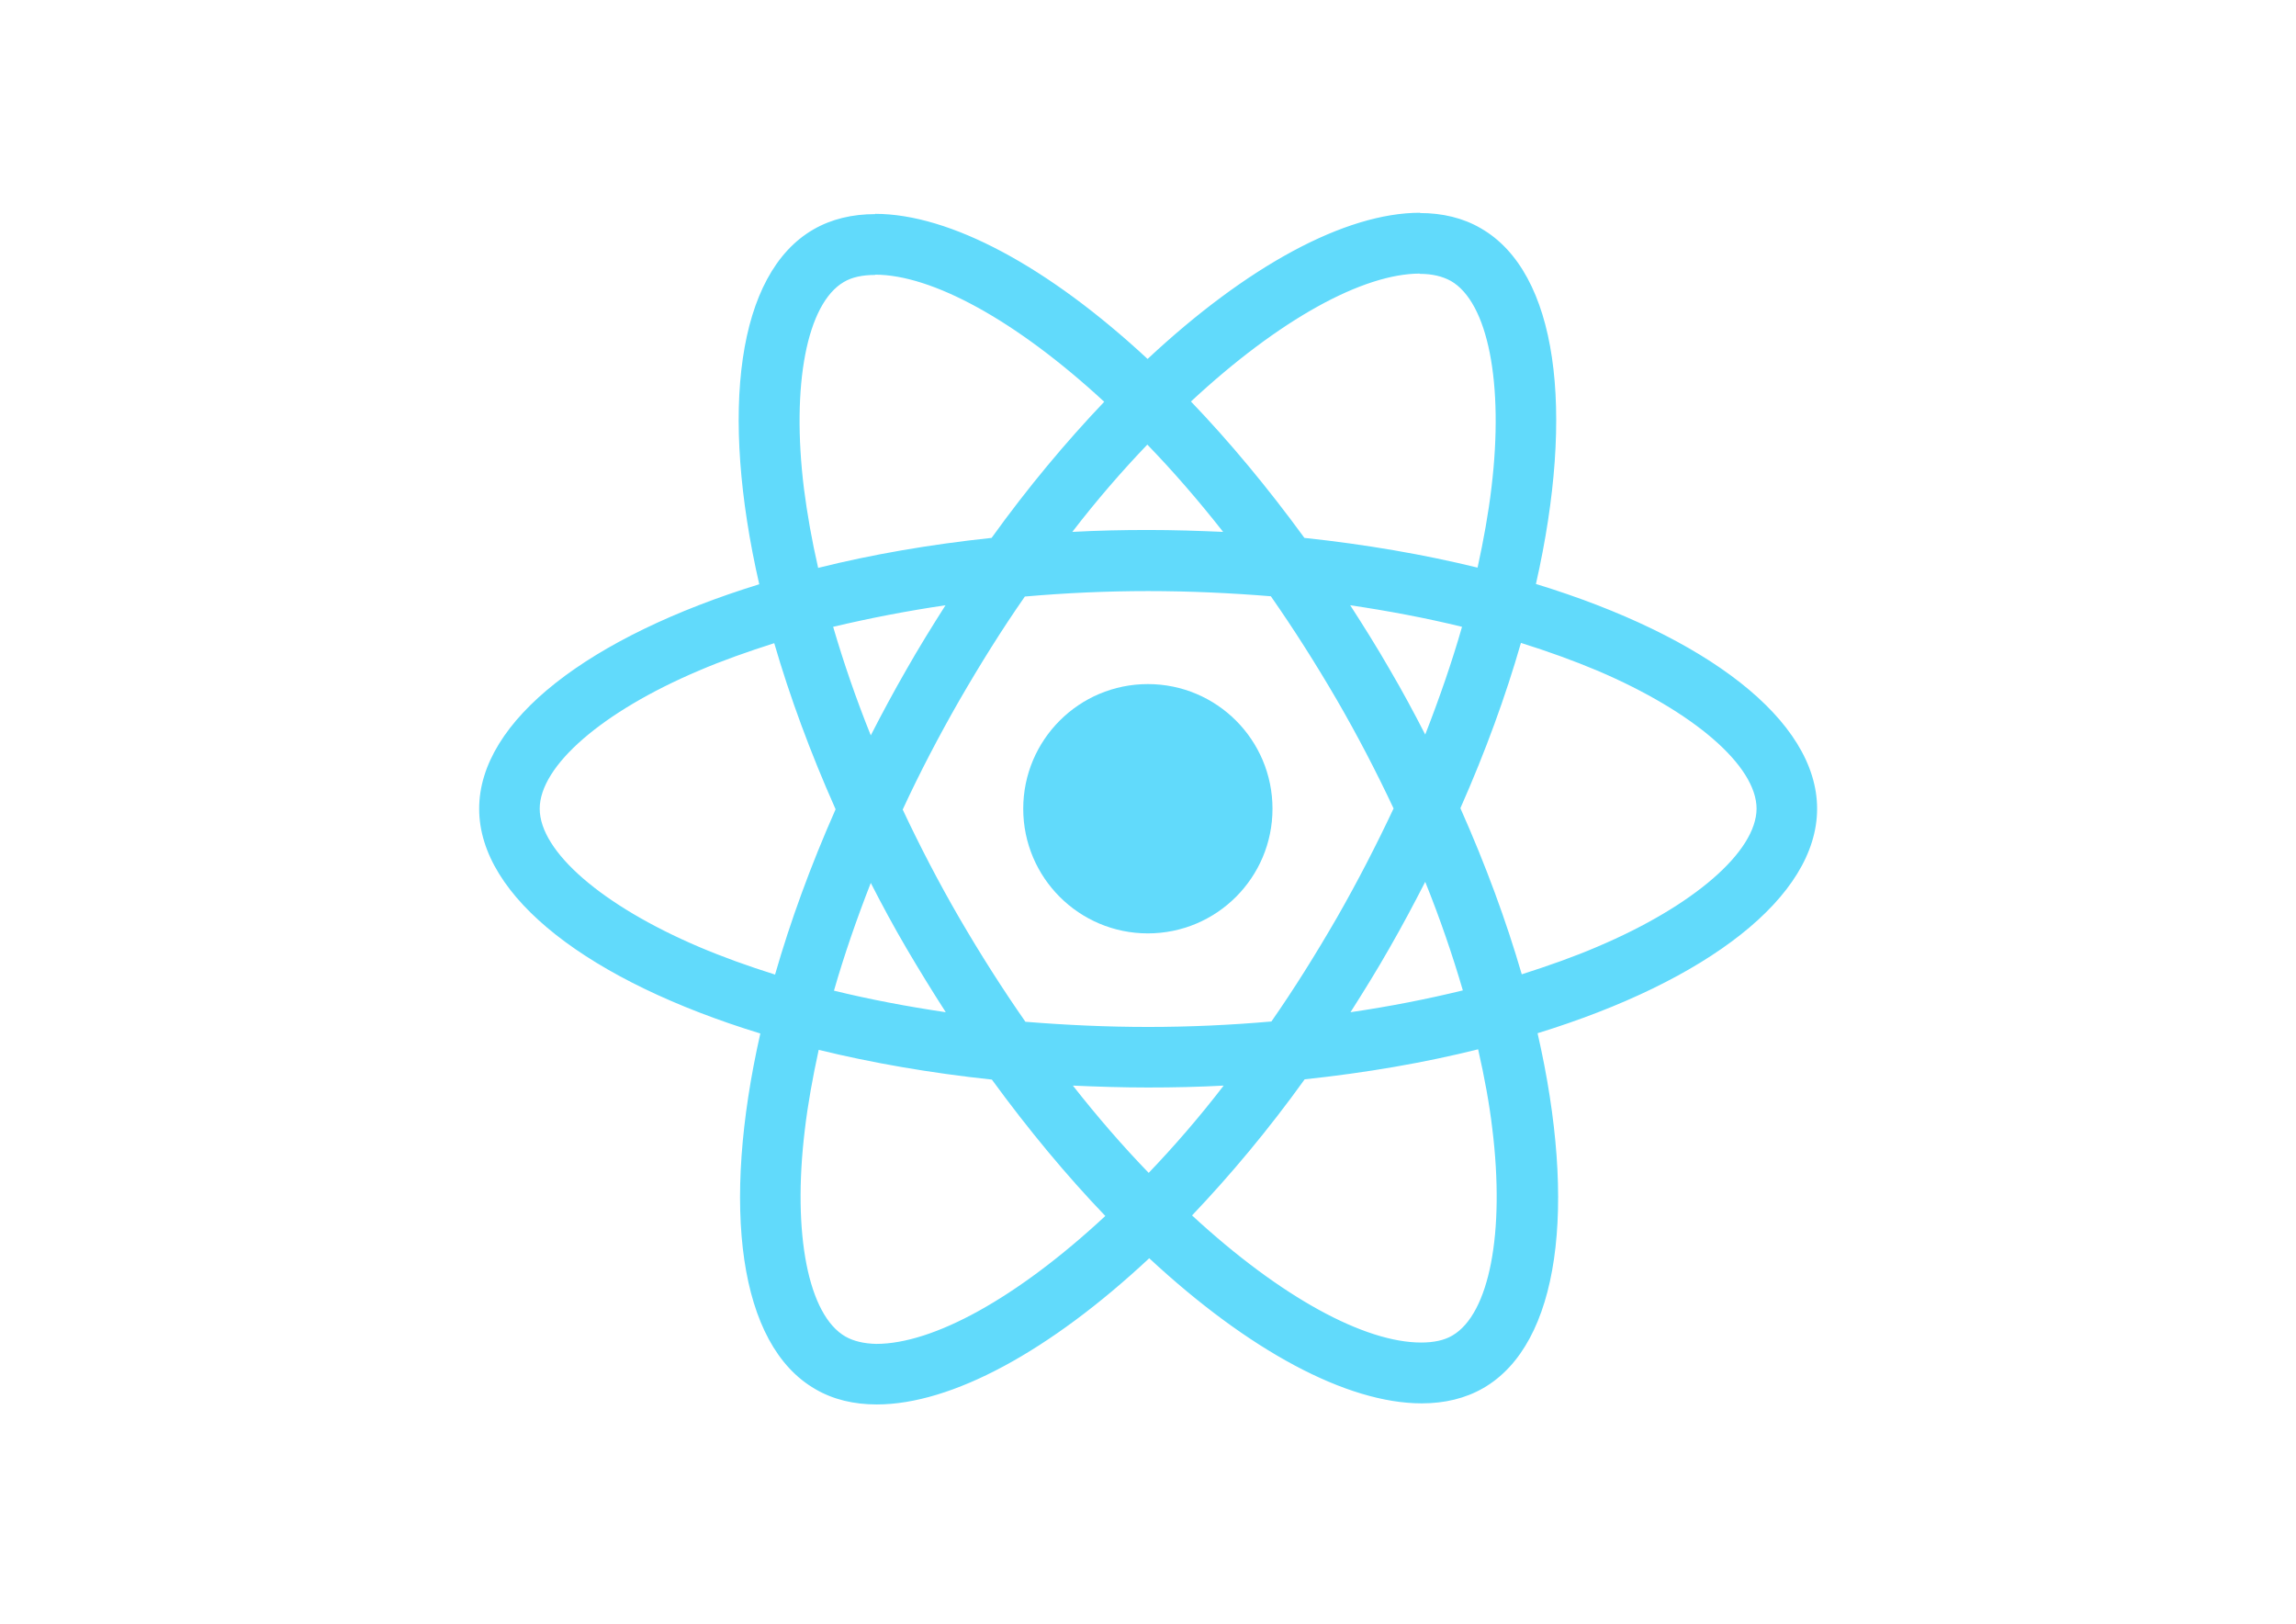
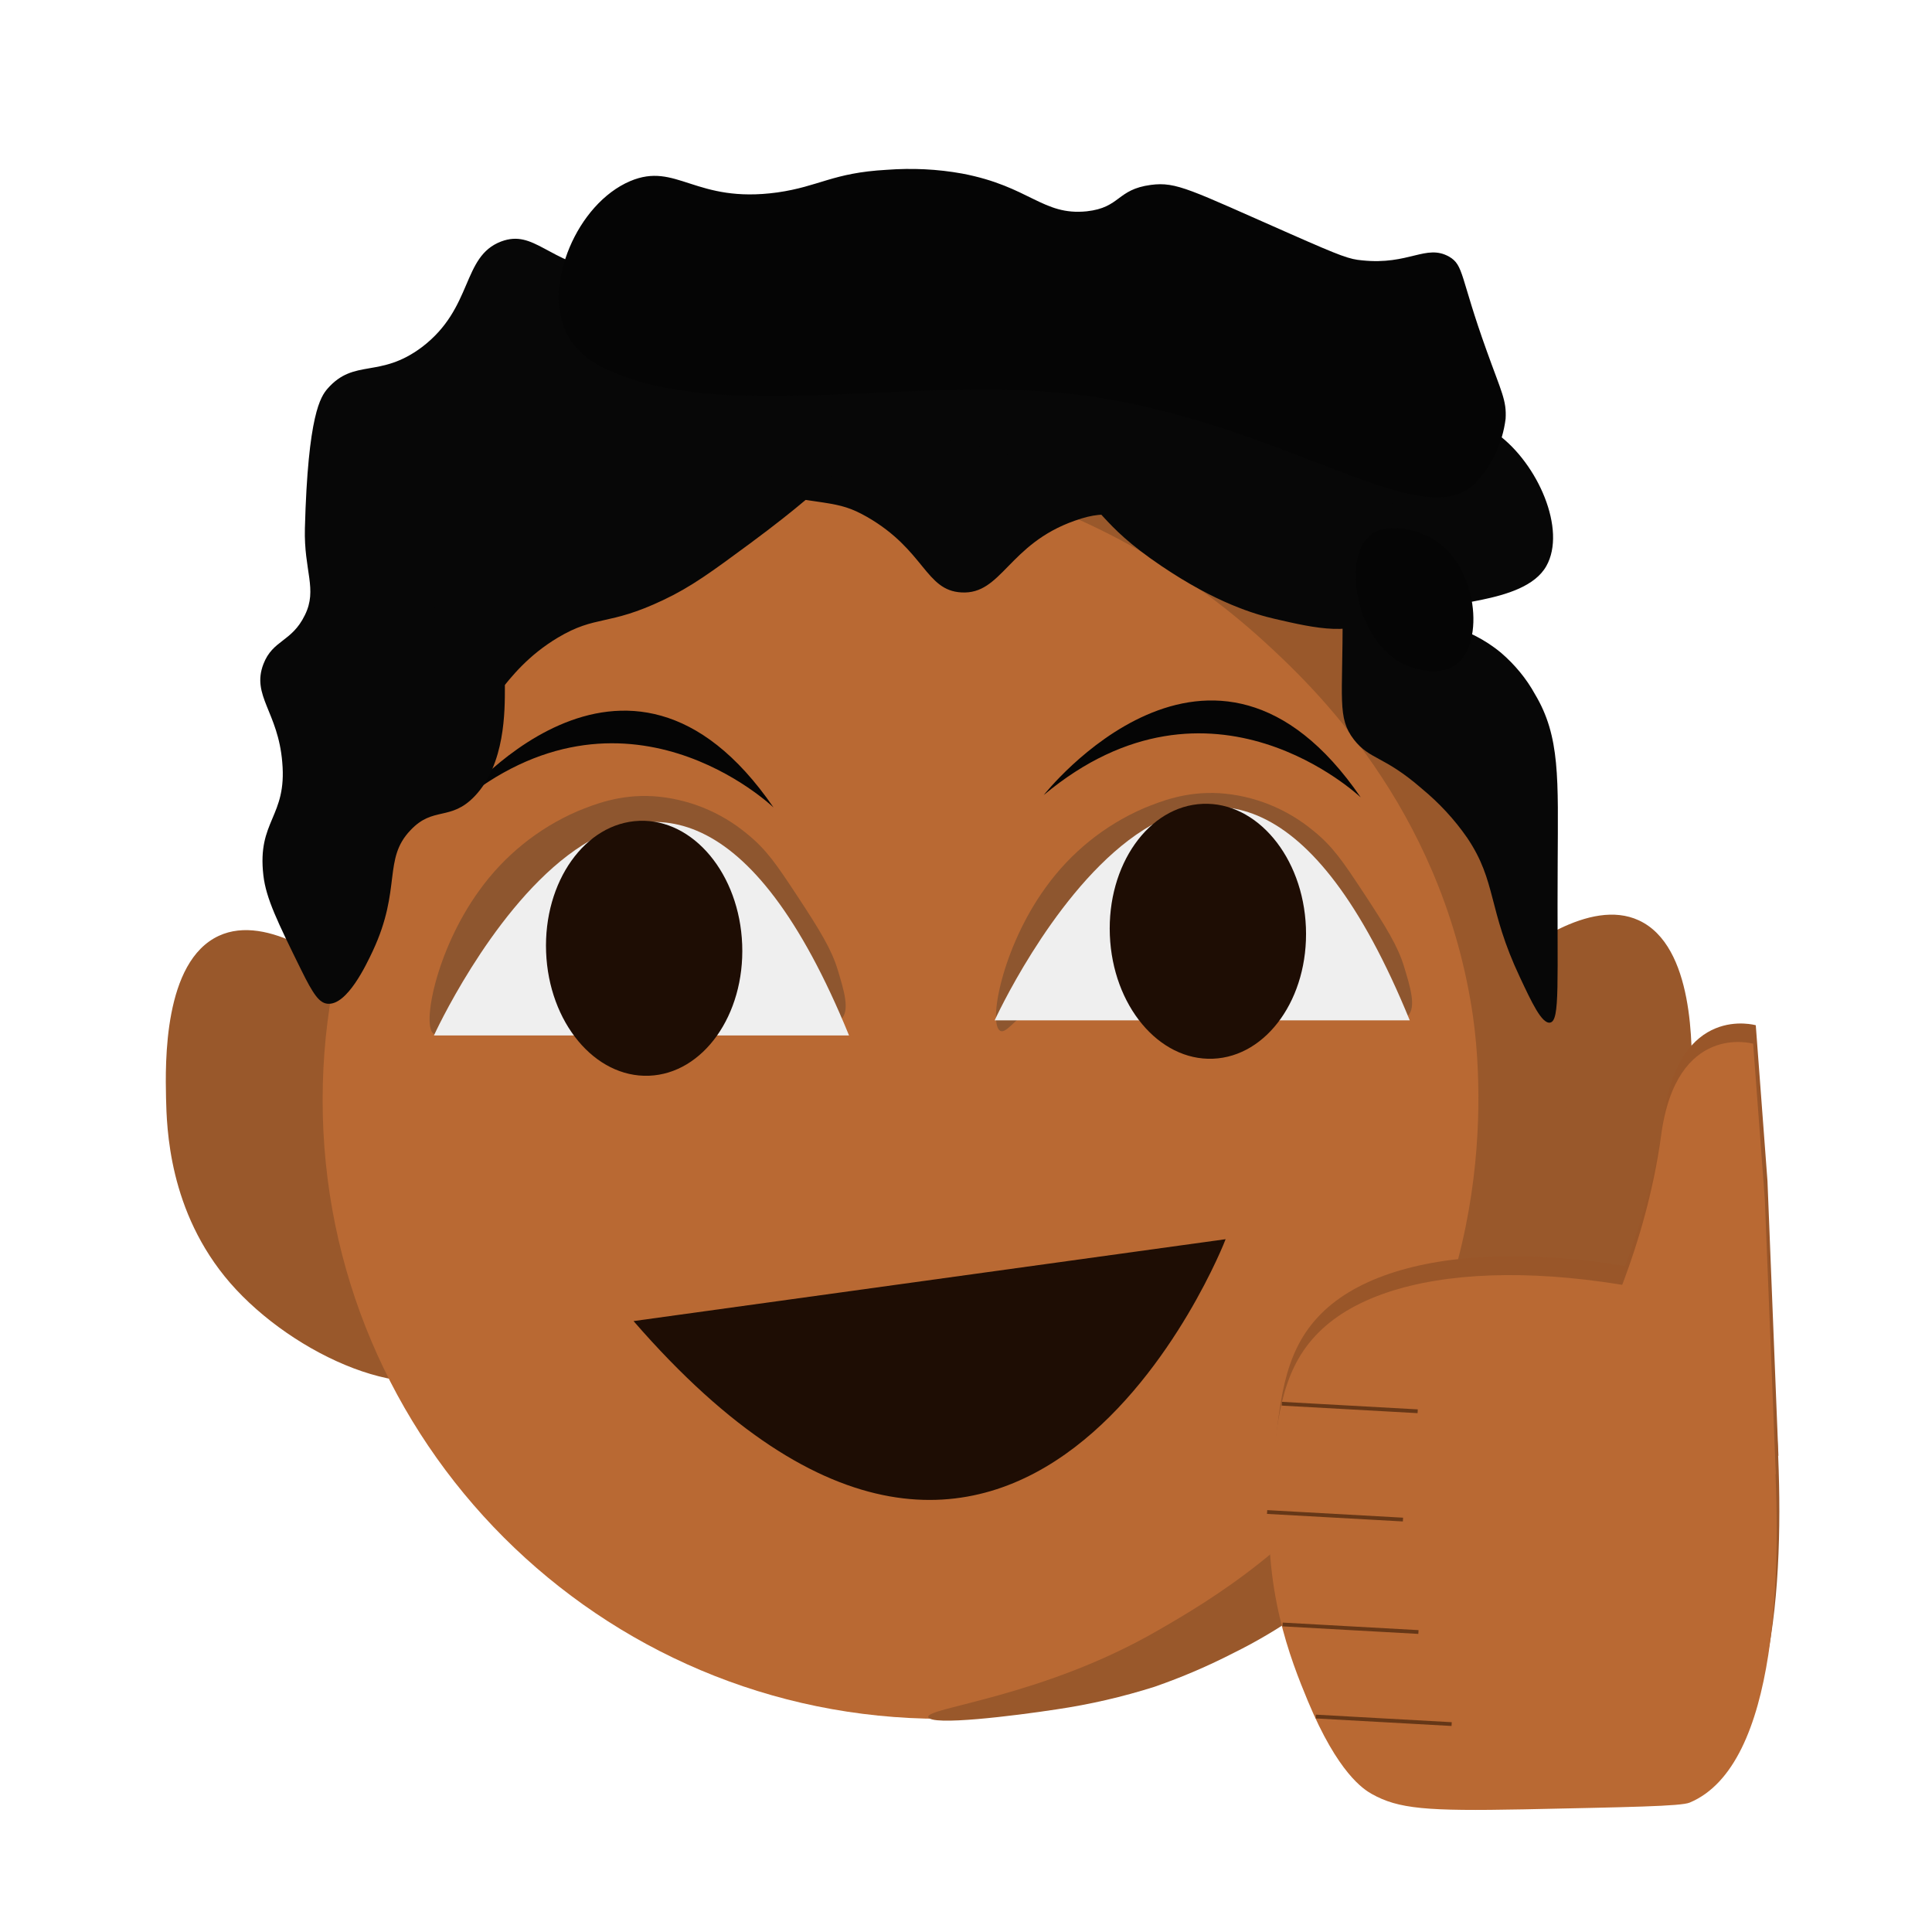
- <svg xmlns="http://www.w3.org/2000/svg" viewBox="0 0 841.9 595.3">
-   <g fill="#61DAFB">
-     <path d="M666.3 296.5c0-32.5-40.7-63.3-103.1-82.4 14.4-63.6 8-114.2-20.2-130.4-6.5-3.8-14.1-5.6-22.4-5.6v22.3c4.6 0 8.3.9 11.4 2.6 13.6 7.8 19.5 37.5 14.9 75.7-1.1 9.4-2.9 19.3-5.1 29.4-19.6-4.8-41-8.5-63.5-10.9-13.5-18.5-27.5-35.3-41.6-50 32.6-30.3 63.2-46.9 84-46.9V78c-27.5 0-63.5 19.6-99.9 53.6-36.4-33.8-72.4-53.2-99.9-53.2v22.3c20.7 0 51.4 16.5 84 46.6-14 14.7-28 31.4-41.3 49.9-22.6 2.4-44 6.1-63.6 11-2.3-10-4-19.7-5.2-29-4.7-38.2 1.1-67.9 14.6-75.8 3-1.8 6.9-2.6 11.5-2.6V78.5c-8.4 0-16 1.8-22.6 5.6-28.1 16.2-34.4 66.7-19.9 130.1-62.2 19.2-102.7 49.9-102.7 82.3 0 32.5 40.7 63.3 103.1 82.4-14.4 63.6-8 114.2 20.2 130.4 6.5 3.8 14.1 5.6 22.5 5.6 27.5 0 63.5-19.6 99.9-53.6 36.4 33.8 72.4 53.2 99.9 53.2 8.4 0 16-1.8 22.6-5.6 28.1-16.2 34.4-66.7 19.9-130.1 62-19.1 102.5-49.9 102.5-82.3zm-130.2-66.7c-3.7 12.9-8.3 26.2-13.5 39.5-4.1-8-8.4-16-13.1-24-4.6-8-9.5-15.8-14.4-23.4 14.2 2.1 27.9 4.7 41 7.9zm-45.8 106.5c-7.8 13.5-15.8 26.3-24.1 38.2-14.9 1.3-30 2-45.2 2-15.1 0-30.2-.7-45-1.9-8.3-11.9-16.4-24.6-24.2-38-7.6-13.1-14.5-26.4-20.8-39.8 6.2-13.4 13.2-26.8 20.7-39.9 7.8-13.5 15.8-26.3 24.1-38.2 14.9-1.3 30-2 45.2-2 15.1 0 30.2.7 45 1.9 8.3 11.9 16.4 24.6 24.2 38 7.6 13.1 14.5 26.4 20.8 39.8-6.3 13.4-13.2 26.8-20.7 39.9zm32.3-13c5.4 13.4 10 26.8 13.8 39.8-13.1 3.2-26.9 5.9-41.2 8 4.9-7.7 9.8-15.6 14.4-23.7 4.6-8 8.9-16.1 13-24.1zM421.2 430c-9.3-9.6-18.6-20.3-27.8-32 9 .4 18.2.7 27.5.7 9.4 0 18.7-.2 27.8-.7-9 11.7-18.3 22.4-27.5 32zm-74.4-58.9c-14.2-2.1-27.9-4.7-41-7.9 3.7-12.9 8.3-26.2 13.5-39.5 4.1 8 8.4 16 13.1 24 4.7 8 9.5 15.8 14.4 23.4zM420.7 163c9.3 9.6 18.6 20.3 27.8 32-9-.4-18.2-.7-27.5-.7-9.4 0-18.7.2-27.8.7 9-11.7 18.3-22.4 27.5-32zm-74 58.9c-4.9 7.7-9.8 15.6-14.4 23.7-4.6 8-8.9 16-13 24-5.4-13.4-10-26.8-13.8-39.8 13.1-3.1 26.9-5.8 41.2-7.9zm-90.5 125.2c-35.4-15.1-58.3-34.9-58.3-50.6 0-15.7 22.9-35.6 58.3-50.6 8.6-3.7 18-7 27.7-10.1 5.7 19.6 13.2 40 22.5 60.9-9.2 20.8-16.6 41.1-22.2 60.6-9.9-3.1-19.3-6.5-28-10.2zM310 490c-13.6-7.8-19.5-37.5-14.9-75.7 1.1-9.4 2.9-19.3 5.1-29.4 19.6 4.8 41 8.5 63.5 10.9 13.5 18.5 27.5 35.3 41.6 50-32.6 30.3-63.2 46.9-84 46.9-4.5-.1-8.3-1-11.3-2.7zm237.2-76.2c4.7 38.2-1.1 67.9-14.6 75.8-3 1.8-6.9 2.6-11.5 2.6-20.7 0-51.4-16.5-84-46.6 14-14.7 28-31.4 41.3-49.9 22.6-2.4 44-6.1 63.6-11 2.3 10.1 4.1 19.8 5.2 29.1zm38.5-66.7c-8.6 3.7-18 7-27.7 10.1-5.7-19.6-13.2-40-22.5-60.9 9.2-20.8 16.6-41.1 22.2-60.6 9.9 3.1 19.3 6.5 28.1 10.2 35.4 15.1 58.3 34.9 58.3 50.6-.1 15.7-23 35.6-58.4 50.6zM320.8 78.4z" />
-     <circle cx="420.9" cy="296.5" r="45.7" />
-     <path d="M520.5 78.1z" />
+ <svg xmlns="http://www.w3.org/2000/svg" version="1.1" x="0px" y="0px" viewBox="0 0 512 512" style="enable-background:new 0 0 512 512;" xml:space="preserve">
+   <style type="text/css">
+ 	.st0{fill:#99582B;}
+ 	.st1{fill:#B96933;}
+ 	.st2{fill:#8E562F;}
+ 	.st3{fill:#050505;}
+ 	.st4{fill:#EFEFEF;}
+ 	.st5{fill:#1E0D04;}
+ 	.st6{fill:#070707;}
+ 	.st7{fill:#995629;}
+ 	.st8{fill:#93562C;stroke:#663717;stroke-miterlimit:10;}
+ </style>
+   <g id="Layer_1">
+     <g id="ears">
+       <path class="st0" d="M97,262c-8.6-6.6-26-20-39-14c-14.7,6.8-14.2,33.7-14,43c0.2,7.7,0.6,30.1,17,49c16.7,19.2,49,33.7,64,22    c18.8-14.6,0-61.5-1-64C118.3,283.8,109,271.4,97,262z" />
+       <path class="st0" d="M395.3,257.9c8.6-6.6,26-20,39-14c14.7,6.8,14.2,33.7,14,43c-0.1,7.7-0.6,30.1-17,49    c-16.7,19.2-48.9,33.7-64,22c-18.8-14.6,0-61.5,1-64C374,279.8,383.3,267.4,395.3,257.9z" />
+     </g>
+     <g id="skin">
+       <circle class="st1" cx="249.5" cy="291.5" r="164" />
+       <path class="st0" d="M259,128c28.3,7.8,54.3,22.2,76,42c13,11.9,46.4,43.6,55,97c1.4,8.6,9.4,63.8-25,114    c-19.4,28.3-44.1,43-58,51c-30.5,17.7-61.5,20.5-61,23s22.9-0.3,34-2c8.8-1.3,17.5-3.3,26-6c7.2-2.5,14.2-5.5,21-9    c5.9-2.9,11.6-6.3,17-10c6-4.2,11.7-8.9,17-14c5.7-5.3,11-11,16-17c5.1-6,9.8-12.3,14-19c6.9-11.2,12.3-23.3,16-36    c3.3-10.4,5.7-21.1,7-32c0.9-8,1.3-16,1-24c-0.7-18.2-4.4-31.8-7-41c-2.7-9.6-5.6-19.7-12-32c-8.9-17.1-19.3-28-26-35    c-9-9.4-19.1-17.8-30-25C309.4,133.2,277.1,129,259,128z" />
+     </g>
+     <g id="shadow">
+       <path class="st2" d="M115,274c-3.3-1.7,0.4-22,12-38c6.6-9.2,15.6-16.5,26-21c4.4-1.8,11.1-4.5,20-4c9.2,0.6,17.9,4.1,25,10    c5.2,4.2,7.9,8.3,13,16c6.4,9.7,9.4,14.7,11,20s3.3,10.7,1,13c-3,3.1-10.4-1.3-21-5c-1.7-0.6-25.7-8.8-52-6    c-7.8,0.8-15.8,1.8-24,7C119,270.4,116.7,274.9,115,274z" />
+       <path class="st2" d="M265.1,273.2c-3.3-1.7,0.4-22,12-38c6.6-9.2,15.6-16.5,26-21c4.4-1.8,11.1-4.5,20-4c9.2,0.6,17.9,4.1,25,10    c5.2,4.2,7.9,8.3,13,16c6.4,9.7,9.4,14.7,11,20s3.3,10.7,1,13c-3,3.1-10.5-1.3-21-5c-1.7-0.6-25.7-8.8-52-6    c-7.8,0.8-15.8,1.8-24,7C269.1,269.6,266.8,274,265.1,273.2z" />
+       <path class="st3" d="M121,213.4c0,0,44.6-56.8,84,0.6C205,214,165.6,176.1,121,213.4z" />
+       <path class="st3" d="M276.6,210.7c0,0,44.6-56.8,84,0.6C360.6,211.4,321.1,173.5,276.6,210.7z" />
+     </g>
+     <g id="face">
+       <path class="st4" d="M115,274.4c0,0,58-127.3,110,0H115z" />
+       <ellipse transform="matrix(0.9993 -3.786459e-02 3.786459e-02 0.9993 -9.3912 6.6448)" class="st5" cx="170.7" cy="251.3" rx="26" ry="33.8" />
+       <path class="st5" d="M167.9,350.1l156.9-21.7C324.9,328.4,270.4,468.2,167.9,350.1z" />
+       <path class="st4" d="M263.6,270.4c0,0,58-127.3,110,0H263.6z" />
+       <ellipse transform="matrix(0.9992 -3.996804e-02 3.996804e-02 0.9992 -9.6067 12.9894)" class="st5" cx="320.1" cy="246.8" rx="26" ry="33.8" />
+     </g>
+     <g id="hair">
+       <path class="st6" d="M410.8,271c2.7-0.5,1.8-10.6,2-42c0.1-22.7,0.7-33.8-6-45c-2.3-4.2-5.4-7.9-9-11c-9-7.5-18-7.5-18-10    c0-4.1,24-2.3,30-13c5.4-9.6-2.2-27.1-13-35c-4.5-3.3-6-2.3-13-7c-9-6-12.4-11.5-17-16c-11.3-10.9-26.3-12.2-32-13    c-14.1-2-15.7,2.3-25-1c-12.4-4.3-11.2-12.5-24-18c-1-0.5-15.5-6.5-30-1c-10,3.8-10.5,9.4-19,11c-9.7,1.8-16.4-4-24-7    c-20.3-8.2-28.8,12.5-52,9c-15.6-2.4-19.2-11.3-28-8c-10.5,4-7.3,17.6-21,28c-11.2,8.4-17.9,2.9-25,11c-1.8,2.1-5.2,6.8-6,37    c-0.3,11.3,3.4,16.1,0,23c-3.5,7.2-8.5,6.5-11,13c-3.2,8.4,3.9,12.6,5,26c1.3,14.6-6.7,15.4-5,30c0.7,6.1,3.8,12.4,10,25    c3.2,6.5,4.8,8.8,7,9c5.2,0.5,10.3-10.4,12-14c7.7-16.5,2.6-24.3,10-32c6-6.4,10.6-2.3,17-9c8.1-8.5,8-22.6,8-29    c-0.1-11.2-3.1-14.6,0-19c4.1-5.8,11.2-2.4,17-9c4.7-5.4,4.9-13.3,5-17c0.2-8-2.4-10.6-1-13c2.9-4.8,15,0,39,5    c25.7,5.3,27.6,3.2,36,8c15.3,8.8,15.4,19.5,25,20c10.7,0.6,12.4-12.8,30-19c10-3.6,11.2,0.1,30-2c23.9-2.7,30.9-9.8,37-5    c3.8,3,3.9,12.7,4,32c0.1,22.2-1.5,27.2,3,33c4.2,5.4,7.9,4.2,18,13c4.6,3.8,8.6,8.1,12,13c7.9,11.7,5.4,18.8,14,37    C405.9,265.6,408.6,271.4,410.8,271z" />
+       <path class="st6" d="M369.8,136c0.5,1.8,5.2,18.9-4,27c-6.8,5.9-17.2,3.5-28,1c-5.2-1.2-15.5-4.2-30-14    c-17.2-11.6-15.2-15.8-27-23c-2.7-1.6-27.5-16.4-50-8c-8.6,3.2-5.9,5.7-32,25c-10.3,7.6-15.6,11.5-23,15c-14.7,7-17.8,3.9-28,10    c-15.5,9.3-17.9,22.2-24,21c-5.9-1.1-10-14.5-9-26c1.8-21.1,20.1-35.2,32-44c23-17,45.5-22.4,61-26c44.3-10.2,78.2-3.3,104,2    c10.6,2.2,28.4,6.4,44,20C365.2,124.2,368.3,131,369.8,136z" />
+       <path class="st3" d="M150,88c-6-12.6,2.9-34,17-40c12.3-5.2,17.2,6,39,3c11.2-1.6,14.6-5.2,29-6c6.7-0.5,13.4-0.2,20,1    c17.9,3.4,21.3,11.2,33,10c9-1,7.9-5.8,17-7c6.8-0.9,10.4,1.3,37,13c13.6,6,15.6,6.7,19,7c12.4,1.3,16.9-4.4,23-1    c4,2.3,2.9,5.3,10,25c3.9,10.9,5.3,13.1,5,18c-0.8,6.4-3.6,12.3-8,17c-14.6,15-54.1-18.9-111-24c-41-3.7-89.2,7.7-119-6    C158.7,97,152.9,94.1,150,88z" />
+       <path class="st3" d="M389,137l3,42" />
+       <path class="st3" d="M380,143c11.6,7.2,13.5,27.2,6,33c-4,3.1-10.3,1.8-14,0c-12.5-6-16.4-27.7-9-34    C367.3,138.3,375.2,140.1,380,143z" />
+     </g>
+   </g>
+   <g id="hand">
+     <path class="st7" d="M467.3,344.5c0.4,1.7,2.3,14.5,3.4,31.4c2.3,34.7,1.4,86.9-22.2,96.8c-2.3,1-16.3,1.2-44.1,1.8   c-25.6,0.5-33.1-0.1-40.2-4.1c-2.1-1.2-8.9-5.4-16.9-24.6c-4.6-11.1-12.1-29.9-9.9-56c1.5-17.7,2.7-30.9,11.8-40.7   C367.7,329,415.7,327.8,467.3,344.5z" />
+     <path class="st7" d="M468.4,313l-3.1-41.3c0,0-20.4-5.9-24.4,24.4c-4.1,30.2-16.7,54.2-16.7,54.2l-25.8,5.5l18.3,50.8l33.7-23.3   l20.9,2.5L468.4,313z" />
+     <path class="st1" d="M466.6,349.5c0.4,1.7,2.3,14.5,3.4,31.4c2.3,34.7,1.4,86.9-22.2,96.8c-2.3,1-16.3,1.2-44.1,1.8   c-25.6,0.5-33.1-0.1-40.2-4.1c-2.1-1.2-8.9-5.4-16.9-24.6c-4.6-11.1-12.1-29.9-9.9-56c1.5-17.7,2.7-30.9,11.8-40.7   C367,334,415,332.8,466.6,349.5z" />
+     <path class="st1" d="M467.7,317.9l-3.1-41.3c0,0-20.4-5.9-24.4,24.4c-4.1,30.2-16.7,54.2-16.7,54.2l-25.8,5.5l18.3,50.8l33.7-23.3   l20.9,2.5L467.7,317.9z" />
+     <path class="st8" d="M375.7,374l-36-2L375.7,374z" />
+     <path class="st8" d="M371.8,402.7l-36-2L371.8,402.7z" />
+     <path class="st8" d="M375.9,432.5l-36-2L375.9,432.5z" />
+     <path class="st8" d="M384.7,456.9l-36-2L384.7,456.9z" />
  </g>
</svg>
